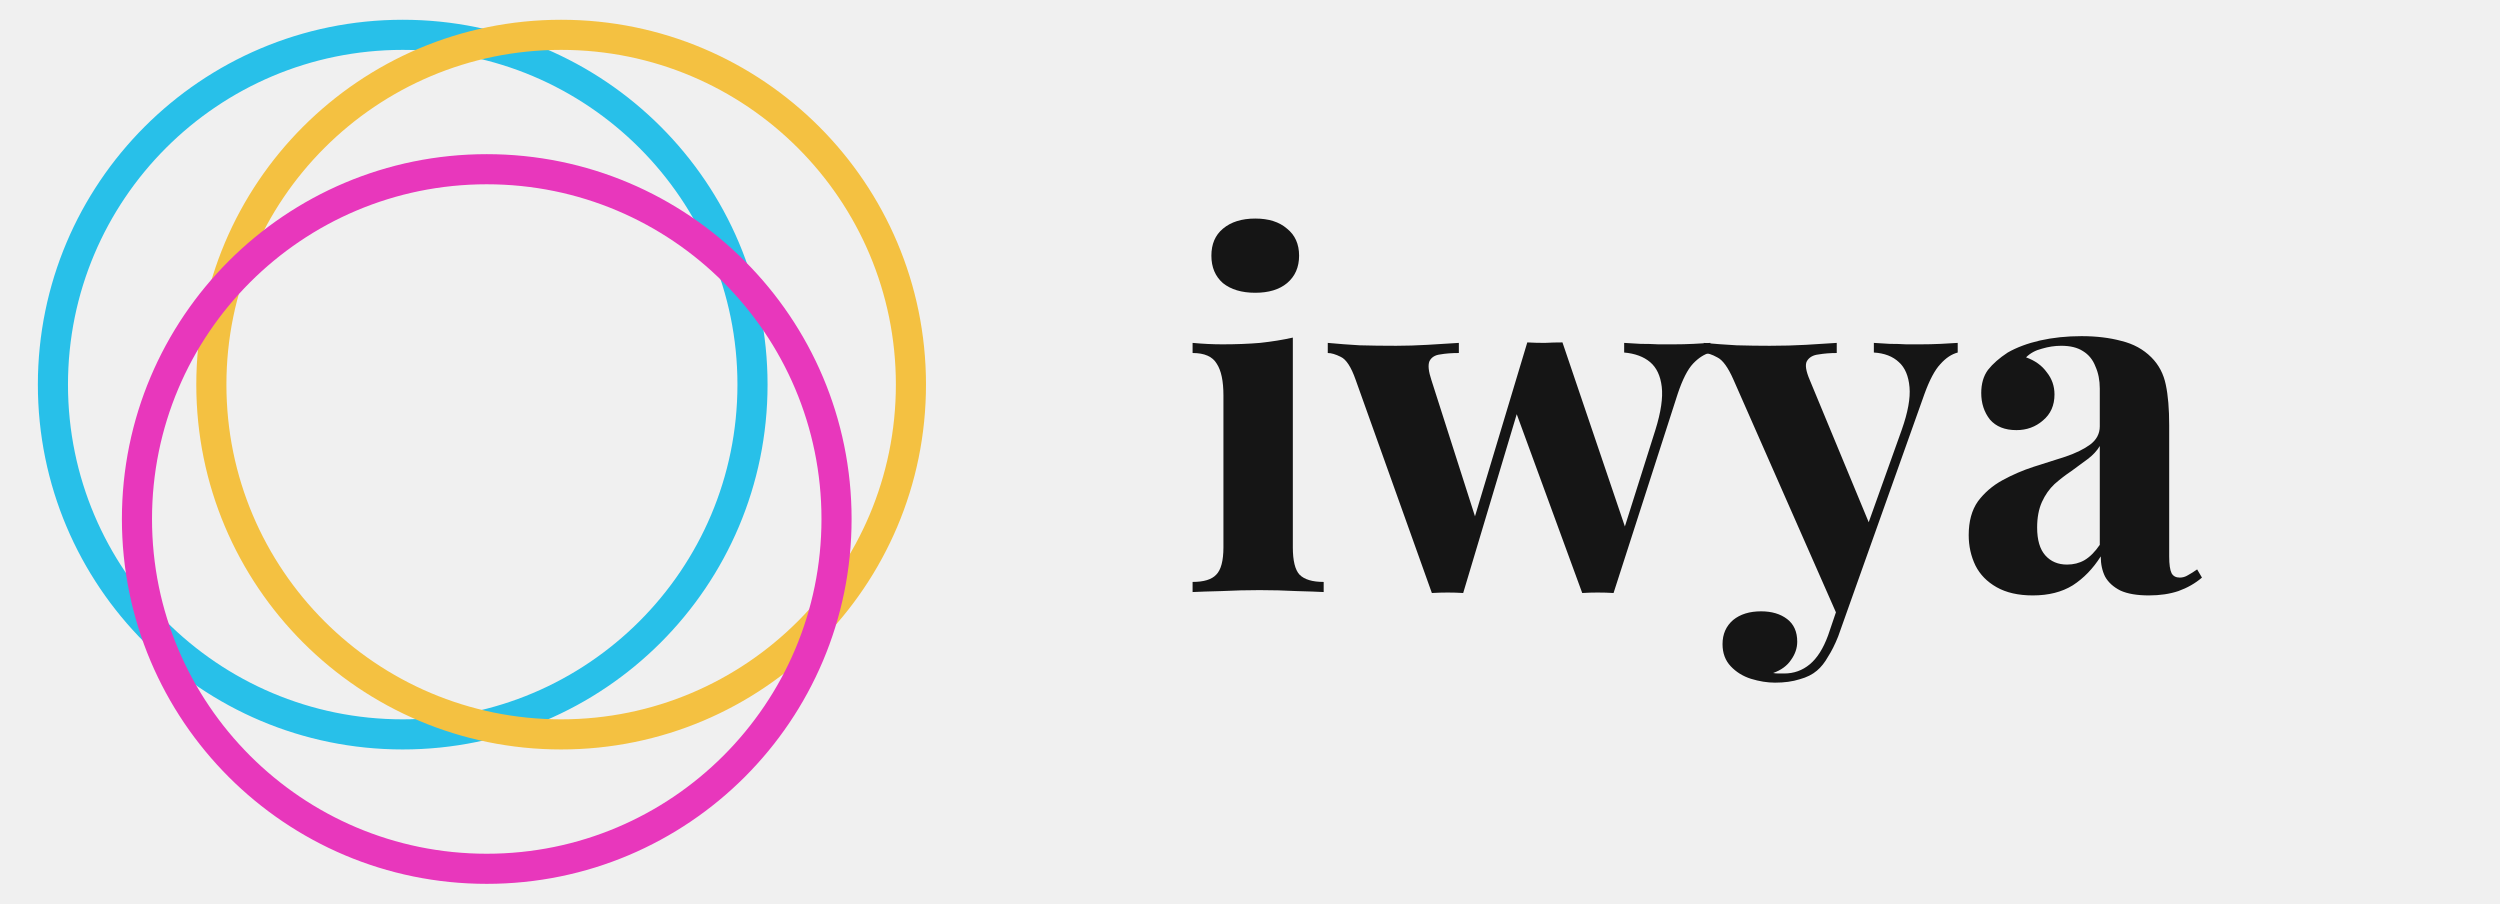
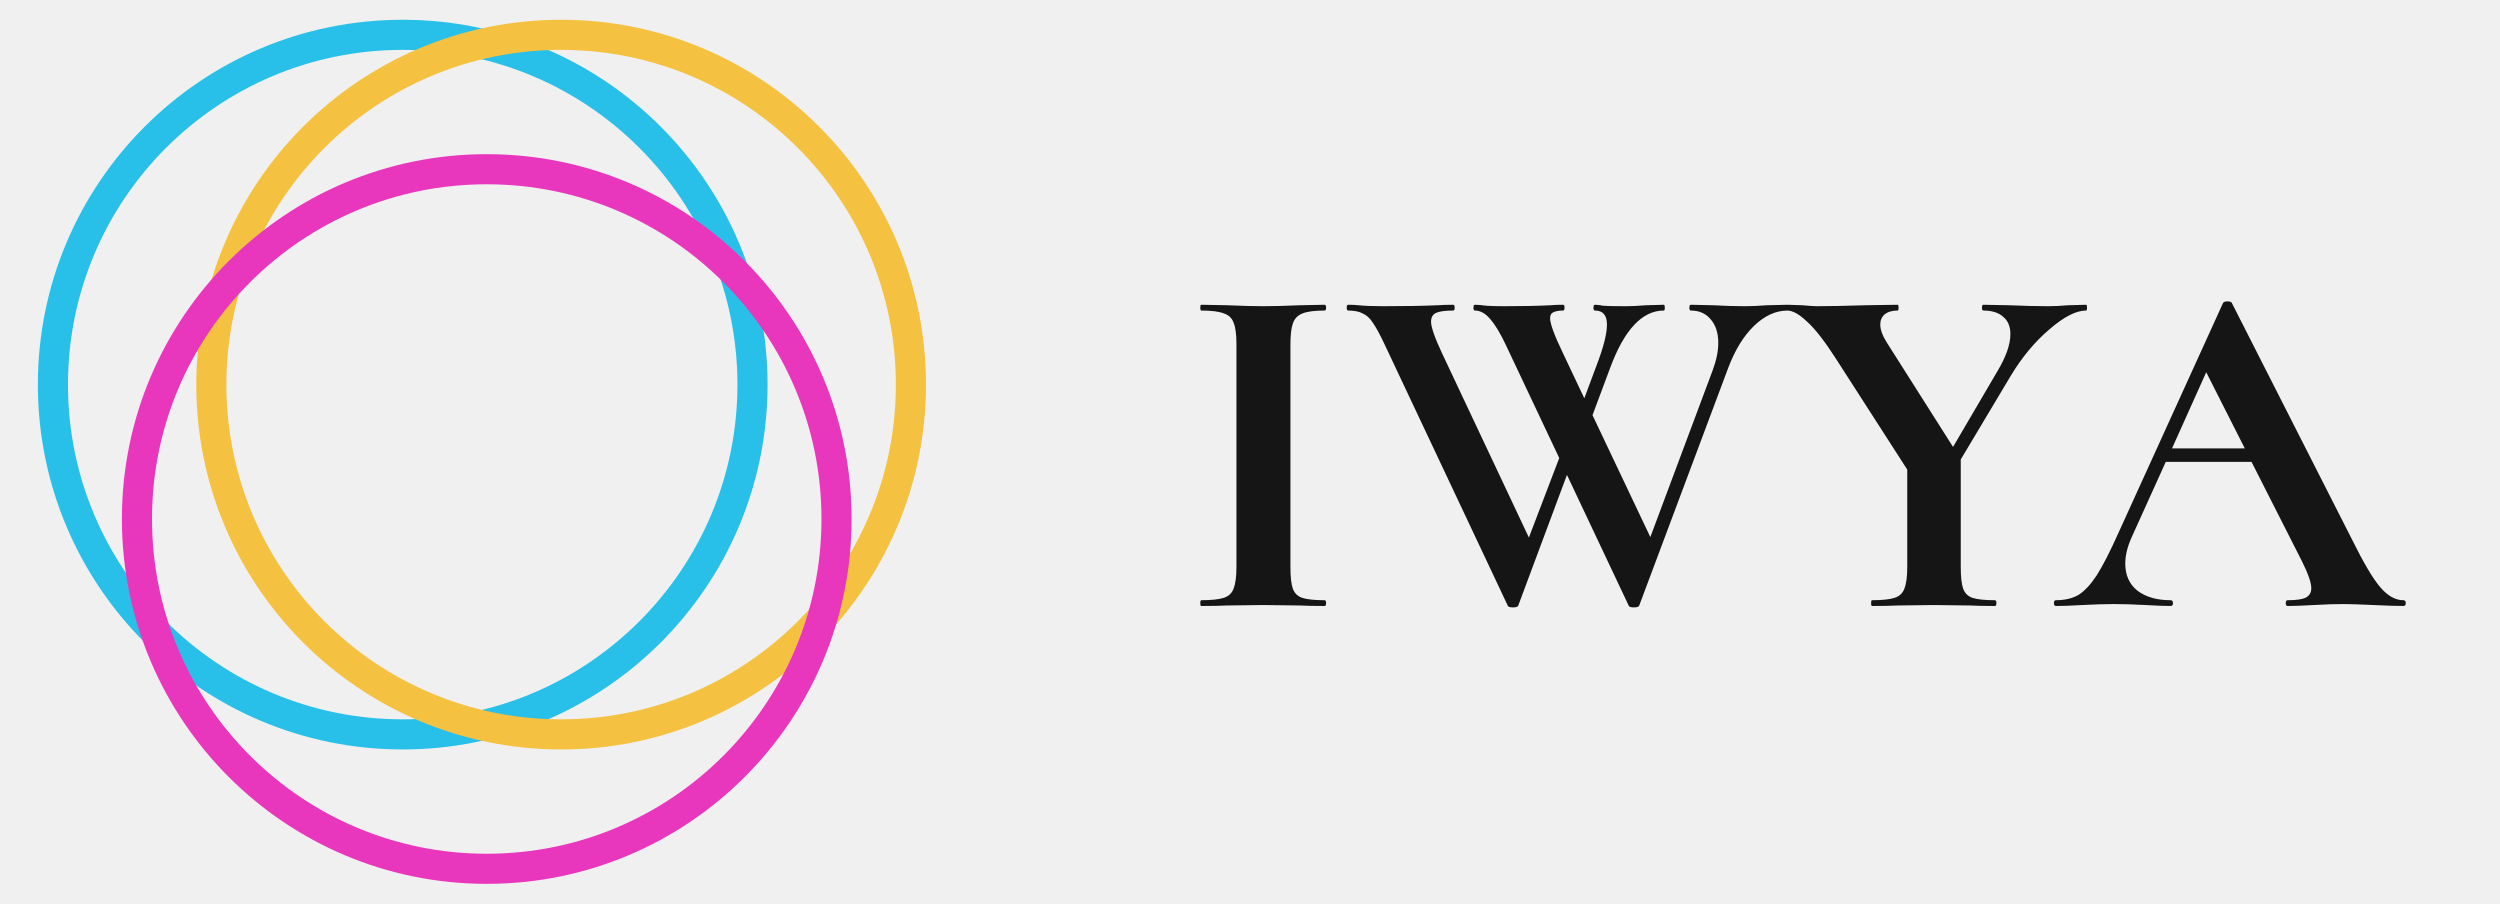
<svg xmlns="http://www.w3.org/2000/svg" width="83" height="30" viewBox="0 0 83 30" fill="none">
-   <circle cx="13.37" cy="12.769" r="11.613" stroke="#28C0E9" />
-   <circle cx="18.63" cy="12.769" r="11.613" stroke="#F4C141" />
-   <circle cx="16.16" cy="17.231" r="11.613" stroke="#E837BC" />
-   <path d="M41.674 7.256C42.122 7.256 42.474 7.368 42.73 7.592C42.996 7.805 43.13 8.104 43.13 8.488C43.13 8.872 42.996 9.176 42.73 9.4C42.474 9.613 42.122 9.72 41.674 9.72C41.226 9.72 40.868 9.613 40.602 9.4C40.346 9.176 40.218 8.872 40.218 8.488C40.218 8.104 40.346 7.805 40.602 7.592C40.868 7.368 41.226 7.256 41.674 7.256ZM42.922 11.208V18.168C42.922 18.616 42.996 18.92 43.146 19.08C43.306 19.24 43.572 19.32 43.946 19.32V19.656C43.754 19.645 43.455 19.635 43.05 19.624C42.644 19.603 42.234 19.592 41.818 19.592C41.402 19.592 40.98 19.603 40.554 19.624C40.127 19.635 39.807 19.645 39.594 19.656V19.32C39.967 19.32 40.228 19.24 40.378 19.08C40.538 18.92 40.618 18.616 40.618 18.168V13.128C40.618 12.648 40.543 12.296 40.394 12.072C40.255 11.837 39.988 11.72 39.594 11.72V11.384C39.935 11.416 40.266 11.432 40.586 11.432C41.034 11.432 41.45 11.416 41.834 11.384C42.228 11.341 42.591 11.283 42.922 11.208Z" fill="#151515" />
-   <path d="M48.434 11.384V11.72C48.2 11.72 47.992 11.736 47.81 11.768C47.639 11.789 47.522 11.864 47.458 11.992C47.405 12.12 47.426 12.328 47.522 12.616L49.042 17.368L48.834 17.592L50.706 11.368L51.026 11.512L48.578 19.688C48.407 19.677 48.237 19.672 48.066 19.672C47.895 19.672 47.719 19.677 47.538 19.688L45.01 12.616C44.861 12.189 44.696 11.933 44.514 11.848C44.343 11.763 44.2 11.72 44.082 11.72V11.384C44.423 11.416 44.776 11.443 45.138 11.464C45.511 11.475 45.917 11.48 46.354 11.48C46.685 11.48 47.032 11.469 47.394 11.448C47.767 11.427 48.114 11.405 48.434 11.384ZM56.786 11.384V11.704C56.584 11.757 56.392 11.88 56.21 12.072C56.029 12.264 55.858 12.6 55.698 13.08L53.57 19.688C53.4 19.677 53.224 19.672 53.042 19.672C52.871 19.672 52.701 19.677 52.53 19.688L50.274 13.528L50.706 11.368C50.898 11.379 51.09 11.384 51.282 11.384C51.485 11.373 51.682 11.368 51.874 11.368L54.066 17.832L53.89 17.656L54.962 14.264C55.144 13.677 55.213 13.203 55.17 12.84C55.127 12.477 54.999 12.205 54.786 12.024C54.573 11.843 54.285 11.736 53.922 11.704V11.384C54.093 11.395 54.274 11.405 54.466 11.416C54.669 11.416 54.866 11.421 55.058 11.432C55.261 11.432 55.431 11.432 55.57 11.432C55.783 11.432 56.002 11.427 56.226 11.416C56.461 11.405 56.648 11.395 56.786 11.384Z" fill="#151515" />
-   <path d="M64.996 11.384V11.704C64.793 11.757 64.601 11.885 64.42 12.088C64.239 12.28 64.062 12.611 63.892 13.08L61.636 19.416L61.044 20.536L57.556 12.616C57.374 12.2 57.193 11.949 57.012 11.864C56.841 11.768 56.692 11.72 56.564 11.72V11.384C56.916 11.416 57.279 11.443 57.652 11.464C58.036 11.475 58.404 11.48 58.756 11.48C59.193 11.48 59.593 11.469 59.956 11.448C60.319 11.427 60.66 11.405 60.98 11.384V11.72C60.767 11.72 60.564 11.736 60.372 11.768C60.191 11.789 60.062 11.864 59.988 11.992C59.924 12.109 59.956 12.317 60.084 12.616L62.1 17.48L61.956 17.576L63.14 14.264C63.343 13.688 63.428 13.219 63.396 12.856C63.364 12.483 63.246 12.205 63.044 12.024C62.841 11.832 62.564 11.725 62.212 11.704V11.384C62.383 11.395 62.559 11.405 62.74 11.416C62.921 11.416 63.102 11.421 63.284 11.432C63.465 11.432 63.625 11.432 63.764 11.432C63.977 11.432 64.201 11.427 64.436 11.416C64.671 11.405 64.857 11.395 64.996 11.384ZM61.636 19.416L61.028 21.128C60.921 21.395 60.809 21.619 60.692 21.8C60.585 21.992 60.462 22.147 60.324 22.264C60.175 22.392 59.983 22.488 59.748 22.552C59.513 22.627 59.241 22.664 58.932 22.664C58.676 22.664 58.409 22.621 58.132 22.536C57.865 22.451 57.641 22.312 57.46 22.12C57.279 21.928 57.188 21.683 57.188 21.384C57.188 21.053 57.305 20.787 57.54 20.584C57.775 20.392 58.084 20.296 58.468 20.296C58.82 20.296 59.108 20.381 59.332 20.552C59.556 20.723 59.668 20.973 59.668 21.304C59.668 21.517 59.599 21.72 59.46 21.912C59.332 22.104 59.135 22.248 58.868 22.344C58.921 22.355 58.985 22.36 59.06 22.36C59.135 22.36 59.193 22.36 59.236 22.36C59.556 22.36 59.839 22.259 60.084 22.056C60.329 21.853 60.532 21.533 60.692 21.096L61.252 19.448L61.636 19.416Z" fill="#151515" />
-   <path d="M67.489 19.768C67.009 19.768 66.609 19.677 66.289 19.496C65.969 19.315 65.735 19.075 65.585 18.776C65.436 18.467 65.361 18.131 65.361 17.768C65.361 17.309 65.463 16.936 65.665 16.648C65.879 16.36 66.151 16.125 66.481 15.944C66.812 15.763 67.159 15.613 67.521 15.496C67.895 15.379 68.247 15.267 68.577 15.16C68.919 15.043 69.191 14.909 69.393 14.76C69.607 14.6 69.713 14.397 69.713 14.152V12.904C69.713 12.627 69.665 12.381 69.569 12.168C69.484 11.944 69.345 11.773 69.153 11.656C68.972 11.539 68.732 11.48 68.433 11.48C68.22 11.48 68.007 11.512 67.793 11.576C67.58 11.629 67.404 11.725 67.265 11.864C67.564 11.971 67.793 12.136 67.953 12.36C68.124 12.573 68.209 12.819 68.209 13.096C68.209 13.459 68.081 13.747 67.825 13.96C67.58 14.173 67.287 14.28 66.945 14.28C66.561 14.28 66.268 14.163 66.065 13.928C65.873 13.683 65.777 13.389 65.777 13.048C65.777 12.739 65.852 12.483 66.001 12.28C66.161 12.077 66.38 11.885 66.657 11.704C66.956 11.533 67.313 11.4 67.729 11.304C68.156 11.208 68.615 11.16 69.105 11.16C69.596 11.16 70.039 11.213 70.433 11.32C70.828 11.416 71.159 11.597 71.425 11.864C71.671 12.109 71.831 12.413 71.905 12.776C71.98 13.128 72.017 13.576 72.017 14.12V18.472C72.017 18.739 72.044 18.925 72.097 19.032C72.151 19.128 72.241 19.176 72.369 19.176C72.465 19.176 72.556 19.149 72.641 19.096C72.737 19.043 72.839 18.979 72.945 18.904L73.105 19.176C72.881 19.368 72.62 19.517 72.321 19.624C72.033 19.72 71.708 19.768 71.345 19.768C70.951 19.768 70.636 19.715 70.401 19.608C70.167 19.491 69.996 19.336 69.889 19.144C69.793 18.952 69.745 18.728 69.745 18.472C69.489 18.877 69.18 19.197 68.817 19.432C68.455 19.656 68.012 19.768 67.489 19.768ZM68.625 18.744C68.839 18.744 69.031 18.696 69.201 18.6C69.383 18.493 69.553 18.323 69.713 18.088V14.808C69.617 14.968 69.484 15.112 69.313 15.24C69.143 15.368 68.961 15.501 68.769 15.64C68.577 15.768 68.391 15.912 68.209 16.072C68.039 16.232 67.9 16.429 67.793 16.664C67.687 16.899 67.633 17.181 67.633 17.512C67.633 17.928 67.724 18.237 67.905 18.44C68.087 18.643 68.327 18.744 68.625 18.744Z" fill="#151515" />
+   <g clip-path="url(#clip0_716_1001)">
+     <circle cx="13.37" cy="12.769" r="11.613" stroke="#28C0E9" />
+     <circle cx="18.63" cy="12.769" r="11.613" stroke="#F4C141" />
+     <circle cx="16.16" cy="17.231" r="11.613" stroke="#E837BC" />
+     <path d="M42.842 18.823C42.842 19.153 42.869 19.393 42.922 19.543C42.975 19.692 43.077 19.793 43.226 19.846C43.386 19.9 43.637 19.927 43.978 19.927C44.01 19.927 44.026 19.959 44.026 20.023C44.026 20.087 44.01 20.119 43.978 20.119C43.626 20.119 43.349 20.113 43.146 20.102L41.93 20.087L40.746 20.102C40.533 20.113 40.245 20.119 39.882 20.119C39.861 20.119 39.85 20.087 39.85 20.023C39.85 19.959 39.861 19.927 39.882 19.927C40.223 19.927 40.474 19.9 40.634 19.846C40.794 19.793 40.901 19.692 40.954 19.543C41.018 19.383 41.05 19.142 41.05 18.823V11.415C41.05 11.095 41.018 10.86 40.954 10.71C40.901 10.561 40.794 10.46 40.634 10.406C40.474 10.342 40.223 10.31 39.882 10.31C39.861 10.31 39.85 10.278 39.85 10.214C39.85 10.15 39.861 10.118 39.882 10.118L40.746 10.134C41.237 10.156 41.631 10.166 41.93 10.166C42.261 10.166 42.671 10.156 43.162 10.134L43.978 10.118C44.01 10.118 44.026 10.15 44.026 10.214C44.026 10.278 44.01 10.31 43.978 10.31C43.647 10.31 43.402 10.342 43.242 10.406C43.082 10.47 42.975 10.582 42.922 10.742C42.869 10.892 42.842 11.127 42.842 11.447V18.823ZM59.351 10.118C59.372 10.118 59.383 10.15 59.383 10.214C59.383 10.278 59.372 10.31 59.351 10.31C58.956 10.31 58.583 10.481 58.231 10.822C57.889 11.153 57.607 11.612 57.383 12.198L54.423 20.102C54.412 20.145 54.353 20.166 54.247 20.166C54.14 20.166 54.081 20.145 54.071 20.102L52.023 15.767L50.407 20.102C50.396 20.145 50.337 20.166 50.231 20.166C50.124 20.166 50.065 20.145 50.055 20.102L45.975 11.447C45.815 11.105 45.681 10.86 45.575 10.71C45.479 10.561 45.367 10.46 45.239 10.406C45.121 10.342 44.961 10.31 44.759 10.31C44.727 10.31 44.711 10.278 44.711 10.214C44.711 10.15 44.727 10.118 44.759 10.118C44.919 10.118 45.031 10.124 45.095 10.134C45.308 10.156 45.585 10.166 45.927 10.166C46.641 10.166 47.244 10.156 47.735 10.134C47.873 10.124 48.044 10.118 48.247 10.118C48.279 10.118 48.295 10.15 48.295 10.214C48.295 10.278 48.279 10.31 48.247 10.31C47.98 10.31 47.788 10.337 47.671 10.39C47.564 10.444 47.511 10.54 47.511 10.678C47.511 10.86 47.633 11.212 47.879 11.735L50.759 17.846L51.767 15.207L49.991 11.447C49.809 11.062 49.639 10.78 49.479 10.598C49.319 10.406 49.148 10.31 48.967 10.31C48.935 10.31 48.919 10.278 48.919 10.214C48.919 10.15 48.935 10.118 48.967 10.118C49.073 10.118 49.196 10.129 49.335 10.15C49.484 10.161 49.692 10.166 49.959 10.166C50.567 10.166 51.073 10.156 51.479 10.134C51.585 10.124 51.724 10.118 51.895 10.118C51.927 10.118 51.943 10.15 51.943 10.214C51.943 10.278 51.927 10.31 51.895 10.31C51.745 10.31 51.633 10.332 51.559 10.374C51.495 10.406 51.463 10.47 51.463 10.566C51.463 10.748 51.607 11.137 51.895 11.735L52.599 13.223L52.999 12.15C53.233 11.543 53.351 11.084 53.351 10.774C53.351 10.465 53.217 10.31 52.951 10.31C52.919 10.31 52.903 10.278 52.903 10.214C52.903 10.15 52.919 10.118 52.951 10.118C53.036 10.118 53.127 10.129 53.223 10.15C53.329 10.161 53.585 10.166 53.991 10.166C54.172 10.166 54.391 10.156 54.647 10.134L55.239 10.118C55.26 10.118 55.271 10.15 55.271 10.214C55.271 10.278 55.26 10.31 55.239 10.31C54.524 10.31 53.932 10.94 53.463 12.198L52.871 13.783L54.791 17.831L56.855 12.31C56.983 11.969 57.047 11.66 57.047 11.383C57.047 11.052 56.961 10.79 56.791 10.598C56.631 10.406 56.412 10.31 56.135 10.31C56.103 10.31 56.087 10.278 56.087 10.214C56.087 10.15 56.103 10.118 56.135 10.118L56.871 10.134C57.255 10.156 57.607 10.166 57.927 10.166C58.14 10.166 58.385 10.156 58.663 10.134L59.351 10.118ZM69.257 10.118C69.278 10.118 69.289 10.15 69.289 10.214C69.289 10.278 69.278 10.31 69.257 10.31C68.926 10.31 68.521 10.518 68.041 10.934C67.561 11.34 67.134 11.852 66.761 12.47L65.097 15.255V18.823C65.097 19.153 65.124 19.393 65.177 19.543C65.23 19.692 65.332 19.793 65.481 19.846C65.641 19.9 65.891 19.927 66.233 19.927C66.265 19.927 66.281 19.959 66.281 20.023C66.281 20.087 66.265 20.119 66.233 20.119C65.881 20.119 65.603 20.113 65.401 20.102L64.201 20.087L63.017 20.102C62.803 20.113 62.516 20.119 62.153 20.119C62.132 20.119 62.121 20.087 62.121 20.023C62.121 19.959 62.132 19.927 62.153 19.927C62.494 19.927 62.745 19.9 62.905 19.846C63.065 19.793 63.172 19.692 63.225 19.543C63.289 19.383 63.321 19.142 63.321 18.823V15.591L60.985 11.959C60.59 11.34 60.26 10.913 59.993 10.678C59.737 10.433 59.518 10.31 59.337 10.31C59.305 10.31 59.289 10.278 59.289 10.214C59.289 10.15 59.305 10.118 59.337 10.118L59.833 10.134C60.068 10.156 60.233 10.166 60.329 10.166C60.702 10.166 61.241 10.156 61.945 10.134L63.001 10.118C63.022 10.118 63.033 10.15 63.033 10.214C63.033 10.278 63.022 10.31 63.001 10.31C62.819 10.31 62.675 10.353 62.569 10.438C62.473 10.524 62.425 10.636 62.425 10.774C62.425 10.945 62.499 11.148 62.649 11.383L64.841 14.838L66.313 12.326C66.601 11.847 66.745 11.436 66.745 11.095C66.745 10.838 66.665 10.646 66.505 10.518C66.356 10.38 66.137 10.31 65.849 10.31C65.817 10.31 65.801 10.278 65.801 10.214C65.801 10.15 65.817 10.118 65.849 10.118L66.697 10.134C67.188 10.156 67.625 10.166 68.009 10.166C68.19 10.166 68.409 10.156 68.665 10.134L69.257 10.118ZM79.791 19.927C79.845 19.927 79.871 19.959 79.871 20.023C79.871 20.087 79.845 20.119 79.791 20.119C79.578 20.119 79.247 20.108 78.799 20.087C78.33 20.065 77.994 20.055 77.791 20.055C77.525 20.055 77.199 20.065 76.815 20.087C76.453 20.108 76.165 20.119 75.951 20.119C75.909 20.119 75.887 20.087 75.887 20.023C75.887 19.959 75.909 19.927 75.951 19.927C76.229 19.927 76.426 19.9 76.543 19.846C76.671 19.782 76.735 19.676 76.735 19.526C76.735 19.345 76.629 19.041 76.415 18.614L74.751 15.335H71.903L70.767 17.846C70.629 18.156 70.559 18.444 70.559 18.71C70.559 19.095 70.693 19.393 70.959 19.607C71.237 19.82 71.605 19.927 72.063 19.927C72.117 19.927 72.143 19.959 72.143 20.023C72.143 20.087 72.117 20.119 72.063 20.119C71.871 20.119 71.594 20.108 71.231 20.087C70.826 20.065 70.474 20.055 70.175 20.055C69.887 20.055 69.541 20.065 69.135 20.087C68.773 20.108 68.479 20.119 68.255 20.119C68.213 20.119 68.191 20.087 68.191 20.023C68.191 19.959 68.213 19.927 68.255 19.927C68.554 19.927 68.805 19.868 69.007 19.75C69.21 19.622 69.413 19.404 69.615 19.095C69.818 18.774 70.058 18.305 70.335 17.686L73.807 10.055C73.829 10.023 73.877 10.007 73.951 10.007C74.037 10.007 74.085 10.023 74.095 10.055L78.095 17.927C78.469 18.684 78.778 19.206 79.023 19.494C79.269 19.782 79.525 19.927 79.791 19.927ZM72.111 14.886H74.527L73.247 12.358L72.111 14.886Z" fill="#151515" />
+   </g>
+   <defs>
+     <clipPath id="clip0_716_1001">
+       <rect width="83" height="30" fill="white" />
+     </clipPath>
+   </defs>
</svg>
